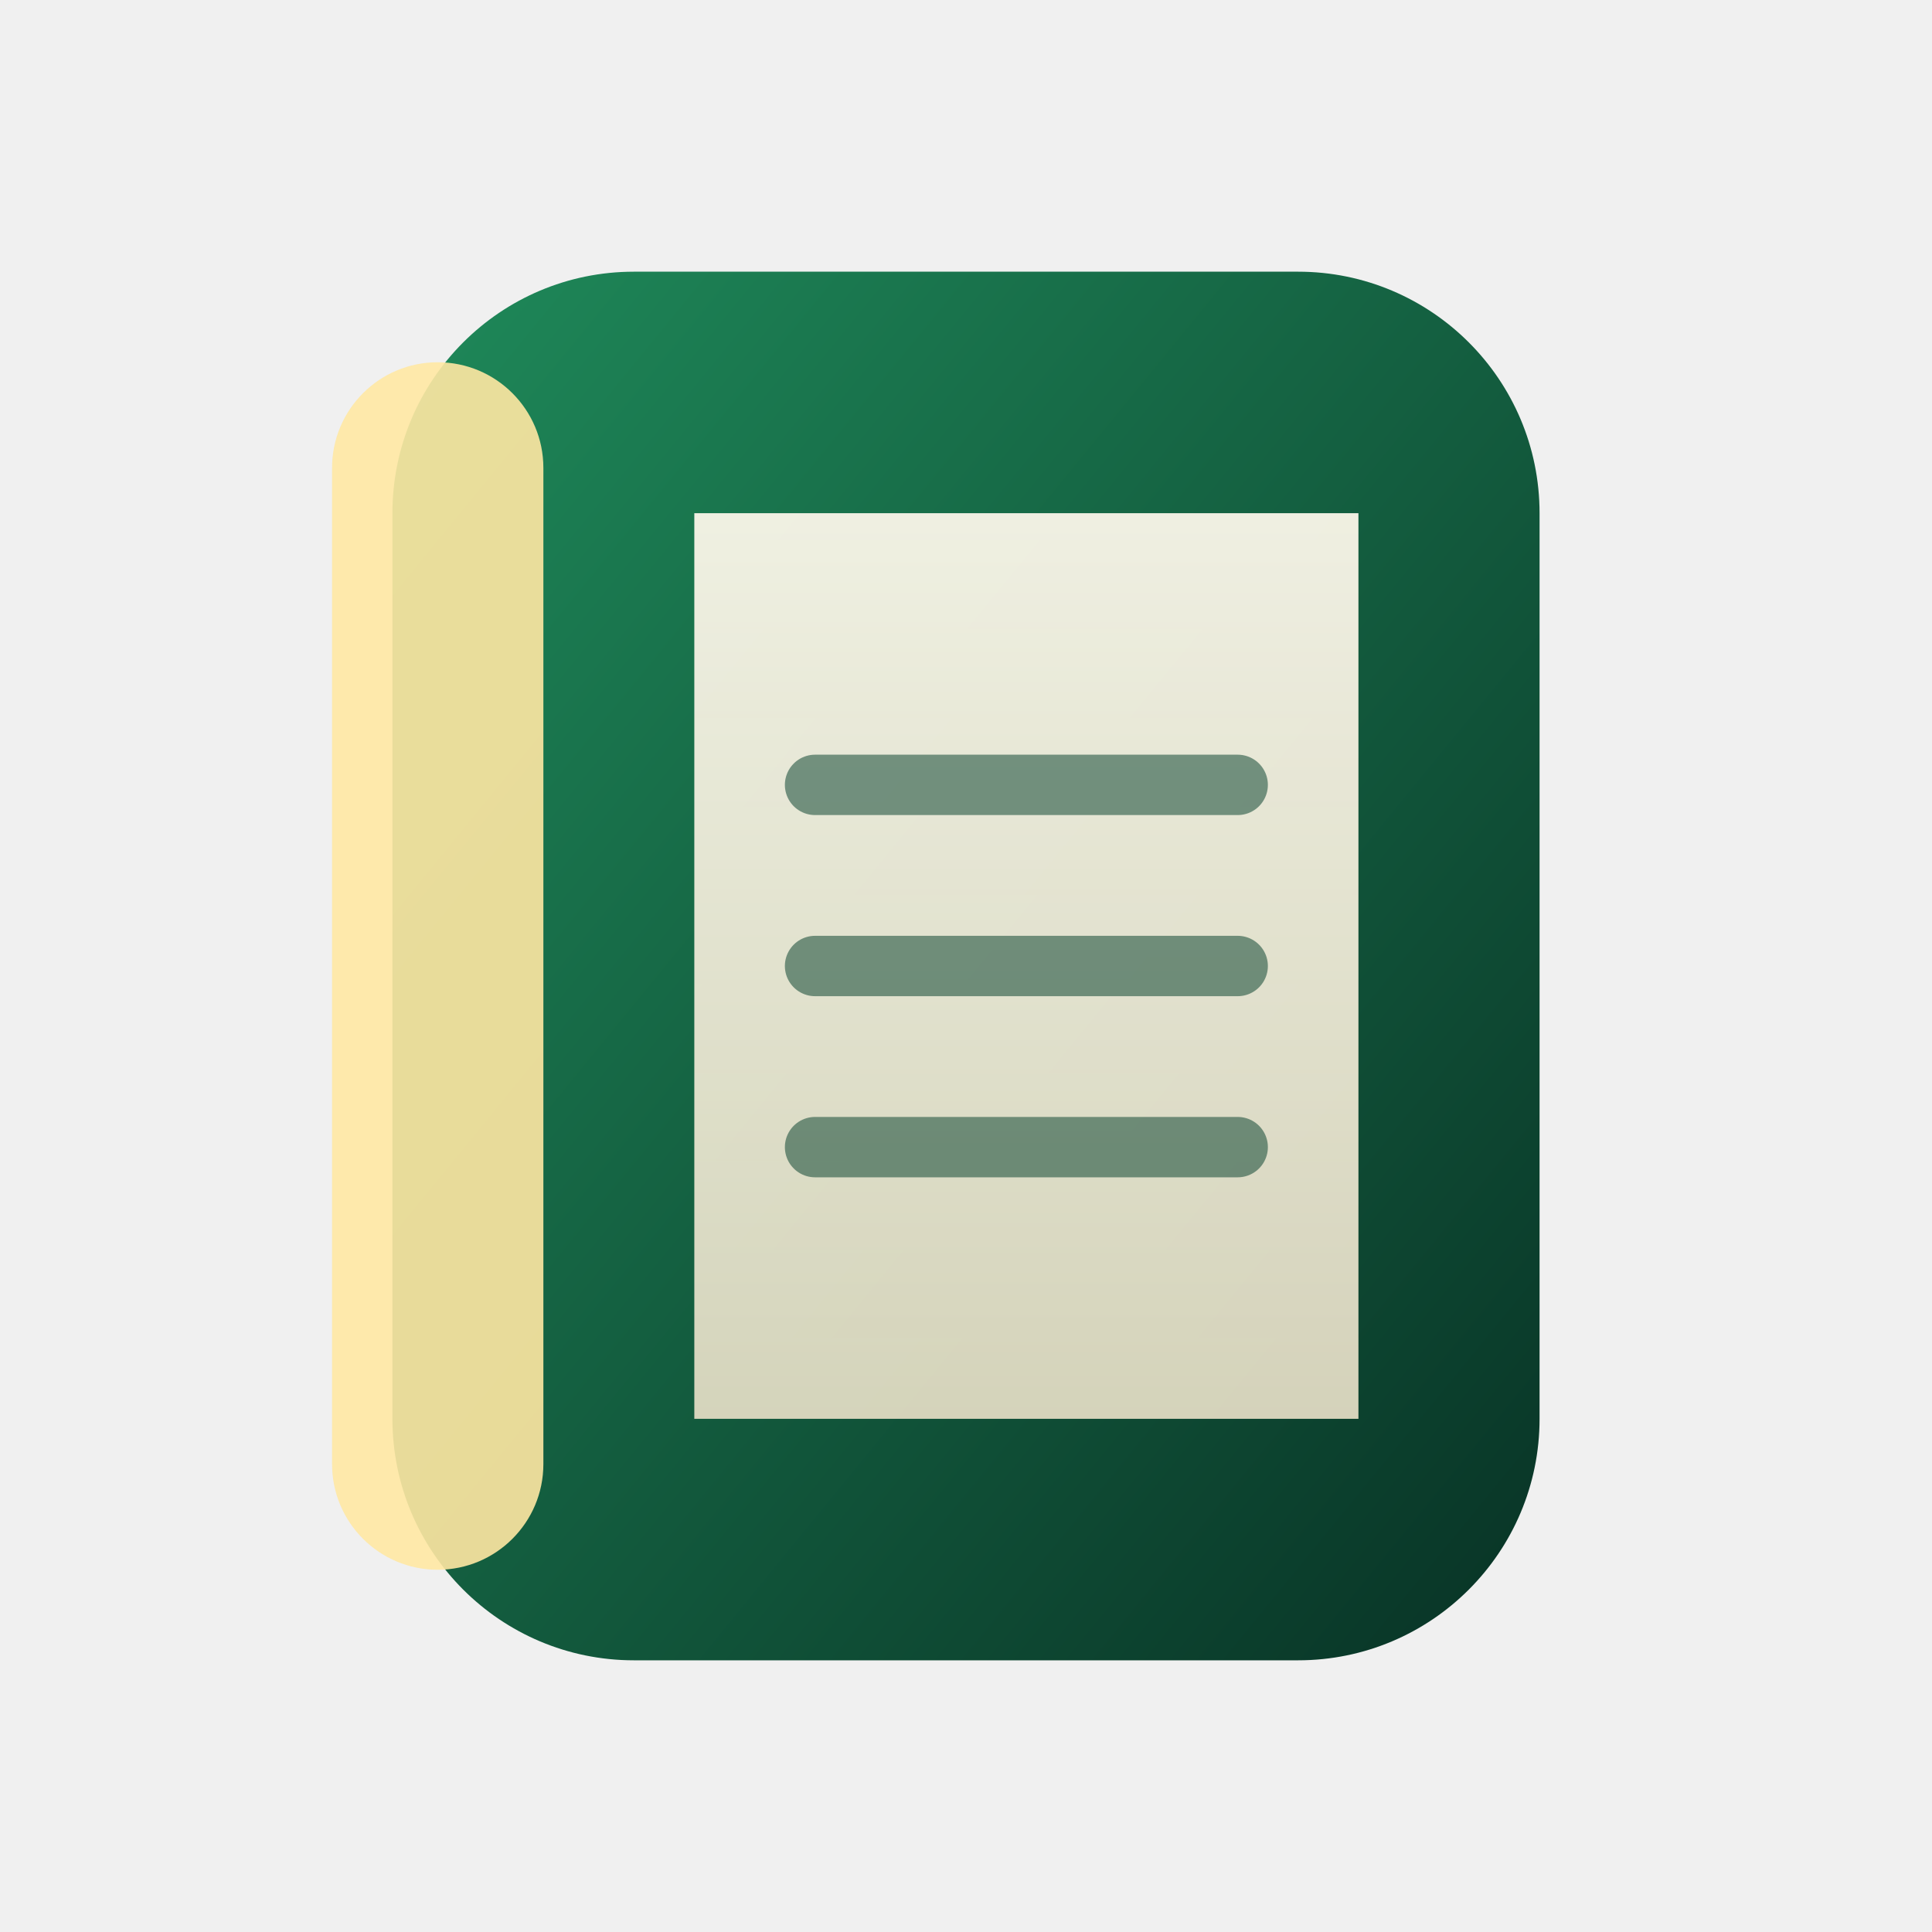
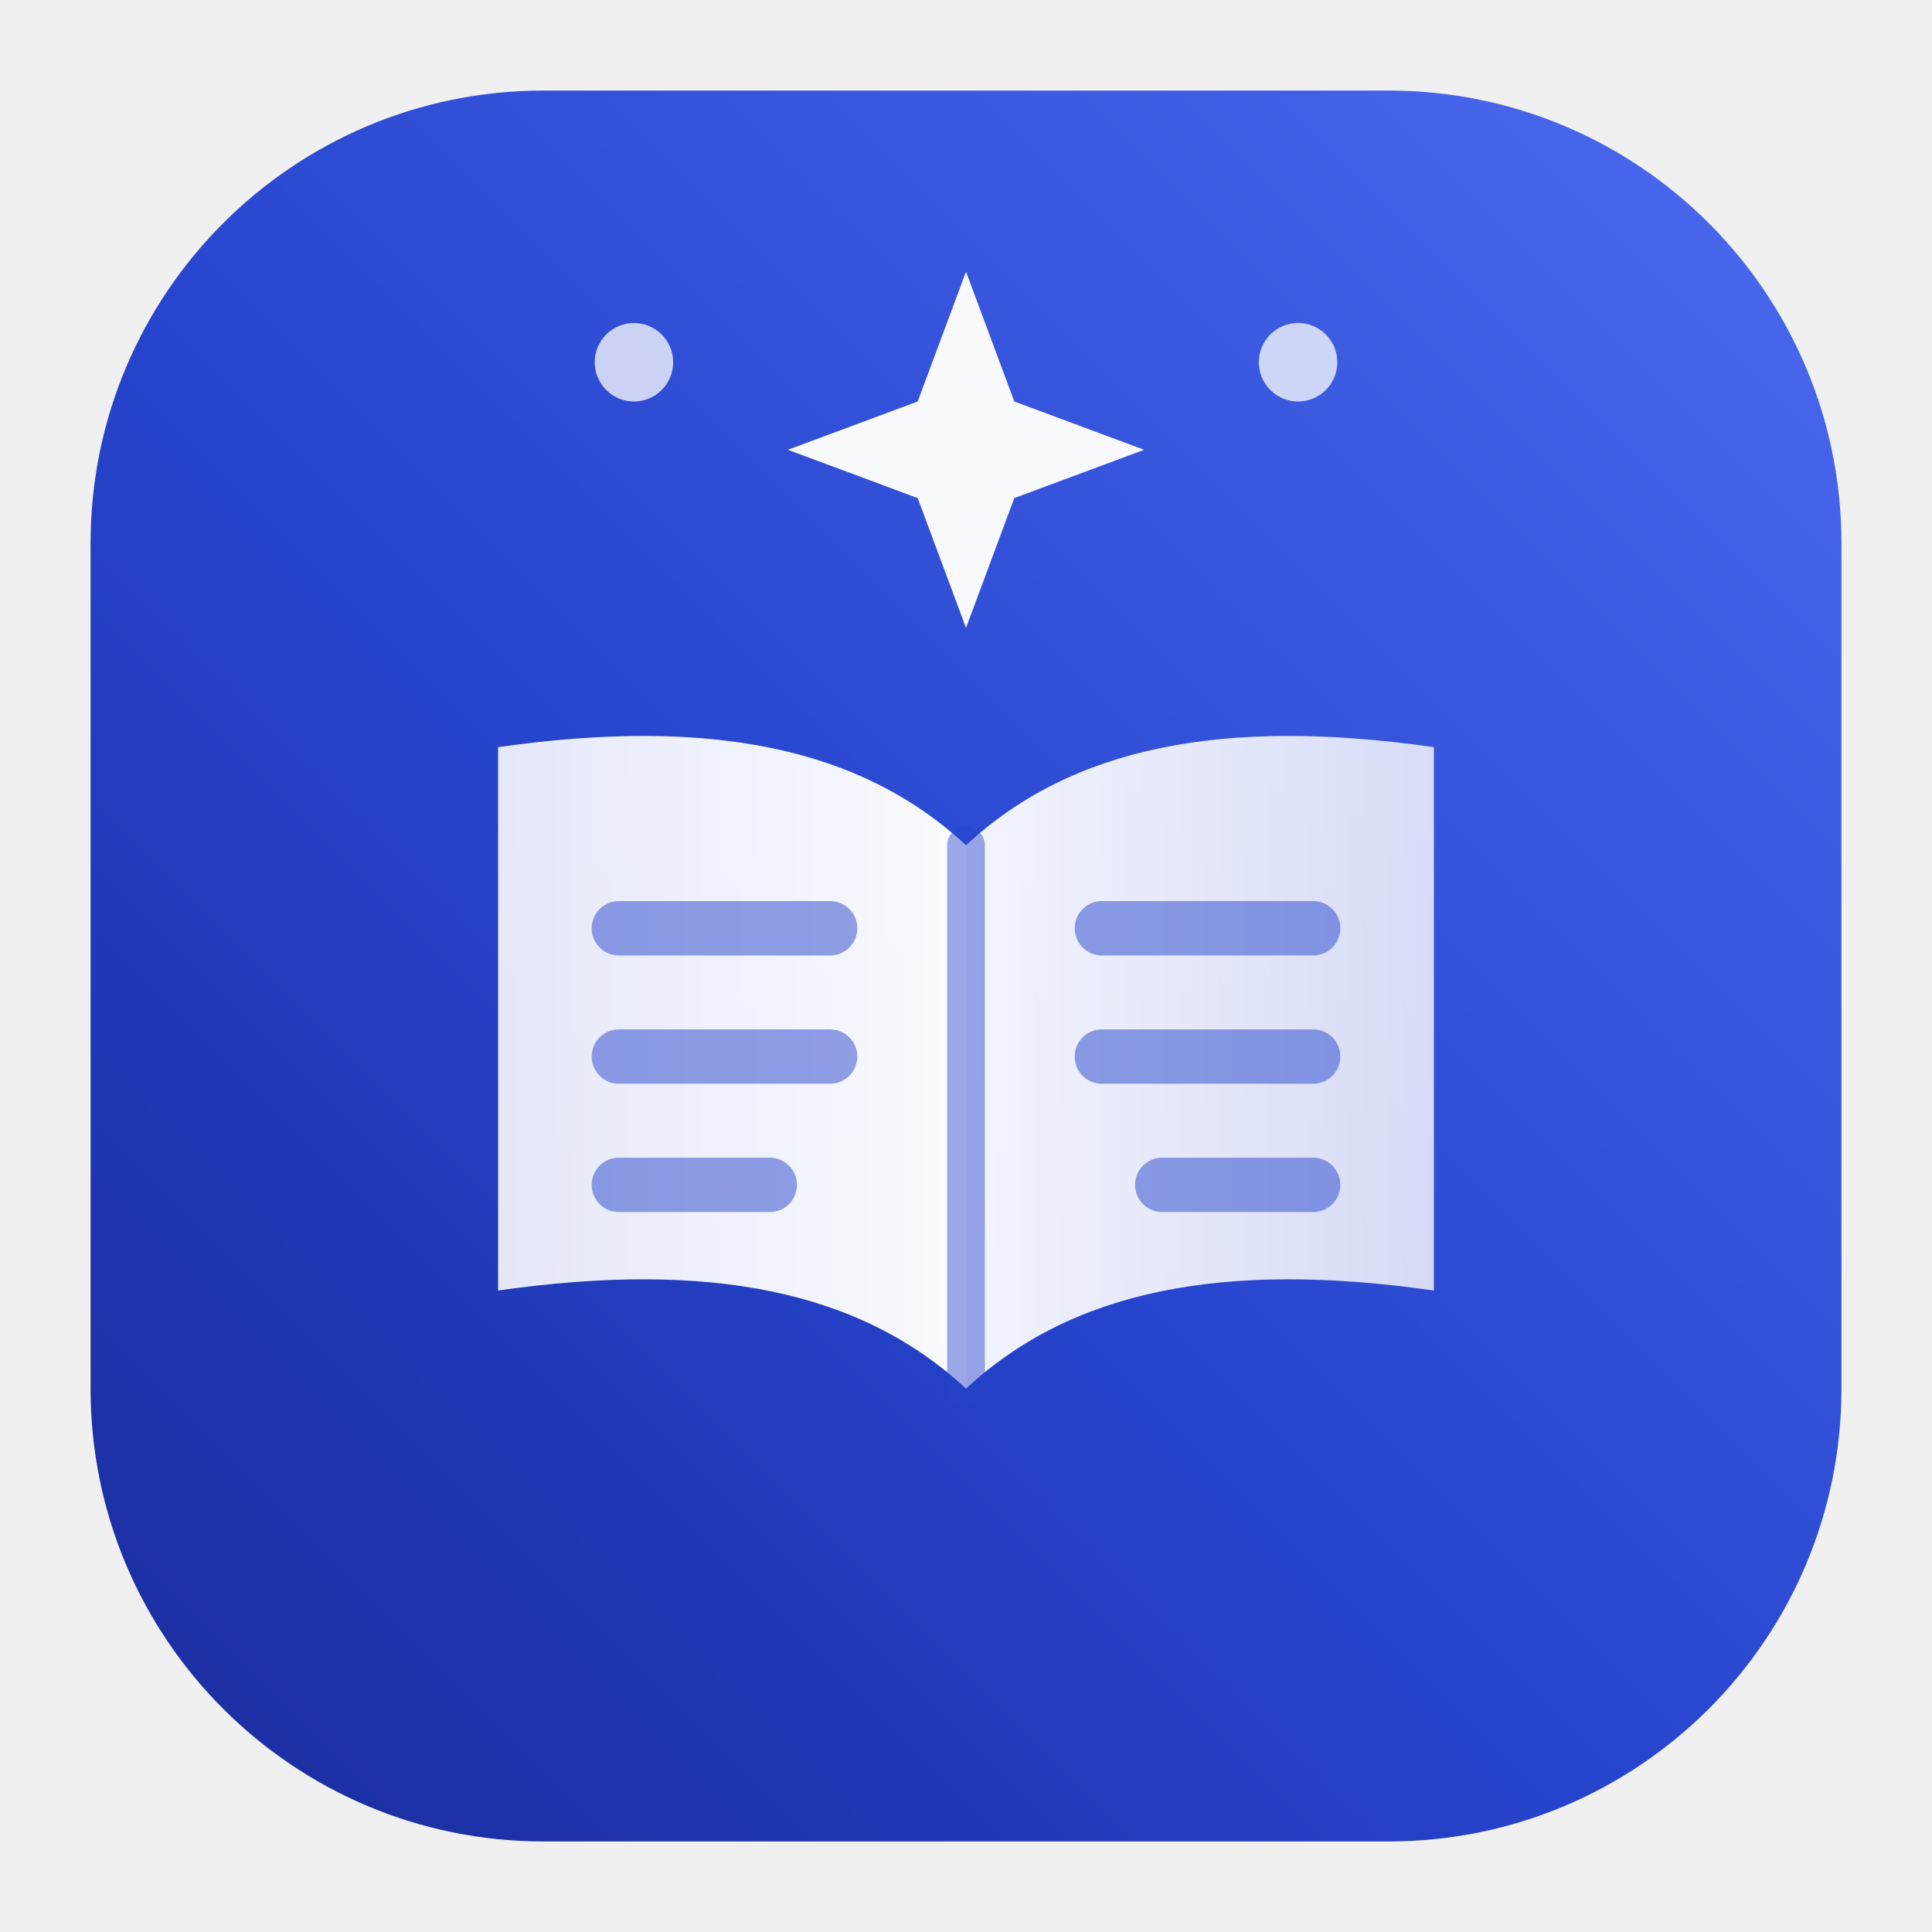
<svg xmlns="http://www.w3.org/2000/svg" viewBox="0 0 128 128" role="img" aria-labelledby="title desc">
  <defs>
-     <linearGradient id="bg" x1="0%" y1="0%" x2="100%" y2="100%">
-       <stop offset="0%" stop-color="#1f8a5a" />
-       <stop offset="100%" stop-color="#083225" />
+     <linearGradient id="bg" x1="100%" y1="0%" x2="0%" y2="100%">
+       <stop offset="0%" stop-color="#4d6bf0" />
+       <stop offset="55%" stop-color="#2644cd" />
+       <stop offset="100%" stop-color="#1a2b9b" />
    </linearGradient>
-     <linearGradient id="paper" x1="0%" y1="0%" x2="0%" y2="100%">
-       <stop offset="0%" stop-color="#f8f5e8" stop-opacity="0.96" />
-       <stop offset="100%" stop-color="#e6dfc6" stop-opacity="0.92" />
+     <linearGradient id="pageL" x1="0%" y1="0%" x2="100%" y2="0%">
+       <stop offset="0%" stop-color="#ffffff" stop-opacity="0.88" />
+       <stop offset="100%" stop-color="#ffffff" stop-opacity="0.98" />
+     </linearGradient>
+     <linearGradient id="pageR" x1="100%" y1="0%" x2="0%" y2="0%">
+       <stop offset="0%" stop-color="#ffffff" stop-opacity="0.80" />
+       <stop offset="100%" stop-color="#ffffff" stop-opacity="0.94" />
    </linearGradient>
  </defs>
-   <rect x="26" y="18" width="76" height="92" rx="16" fill="url(#bg)" />
-   <rect x="22" y="24" width="14" height="80" rx="7" fill="rgba(255,232,163,0.9)" />
-   <rect x="46" y="34" width="44" height="60" fill="url(#paper)" />
-   <path d="M54 52h28M54 64h28M54 76h28" stroke="rgba(17,72,52,0.55)" stroke-width="4" stroke-linecap="round" />
+   <rect x="6" y="6" width="116" height="116" rx="30" fill="url(#bg)" />
+   <path d="M64 18l3.2 8.6 8.6 3.2-8.6 3.2-3.2 8.6-3.2-8.6-8.6-3.2 8.6-3.2z" fill="#ffffff" opacity="0.97" />
+   <circle cx="86" cy="24" r="2.6" fill="#ffffff" opacity="0.75" />
+   <circle cx="42" cy="24" r="2.6" fill="#ffffff" opacity="0.75" />
+   <path d="M64 56C57 49.5 47 47.5 33 49.5v36c14-2 24 0 31 6.5z" fill="url(#pageL)" />
+   <path d="M64 56c7-6.5 17-8.5 31-6.5v36c-14-2-24 0-31 6.5z" fill="url(#pageR)" />
+   <path d="M64 56v36" stroke="#2644cd" stroke-width="2.5" stroke-opacity="0.45" stroke-linecap="round" />
+   <path d="M41 61.5h14M41 70h14M41 78.5h10" stroke="#2644cd" stroke-opacity="0.5" stroke-width="3.6" stroke-linecap="round" />
+   <path d="M73 61.5h14M73 70h14M77 78.5h10" stroke="#2644cd" stroke-opacity="0.5" stroke-width="3.6" stroke-linecap="round" />
</svg>
